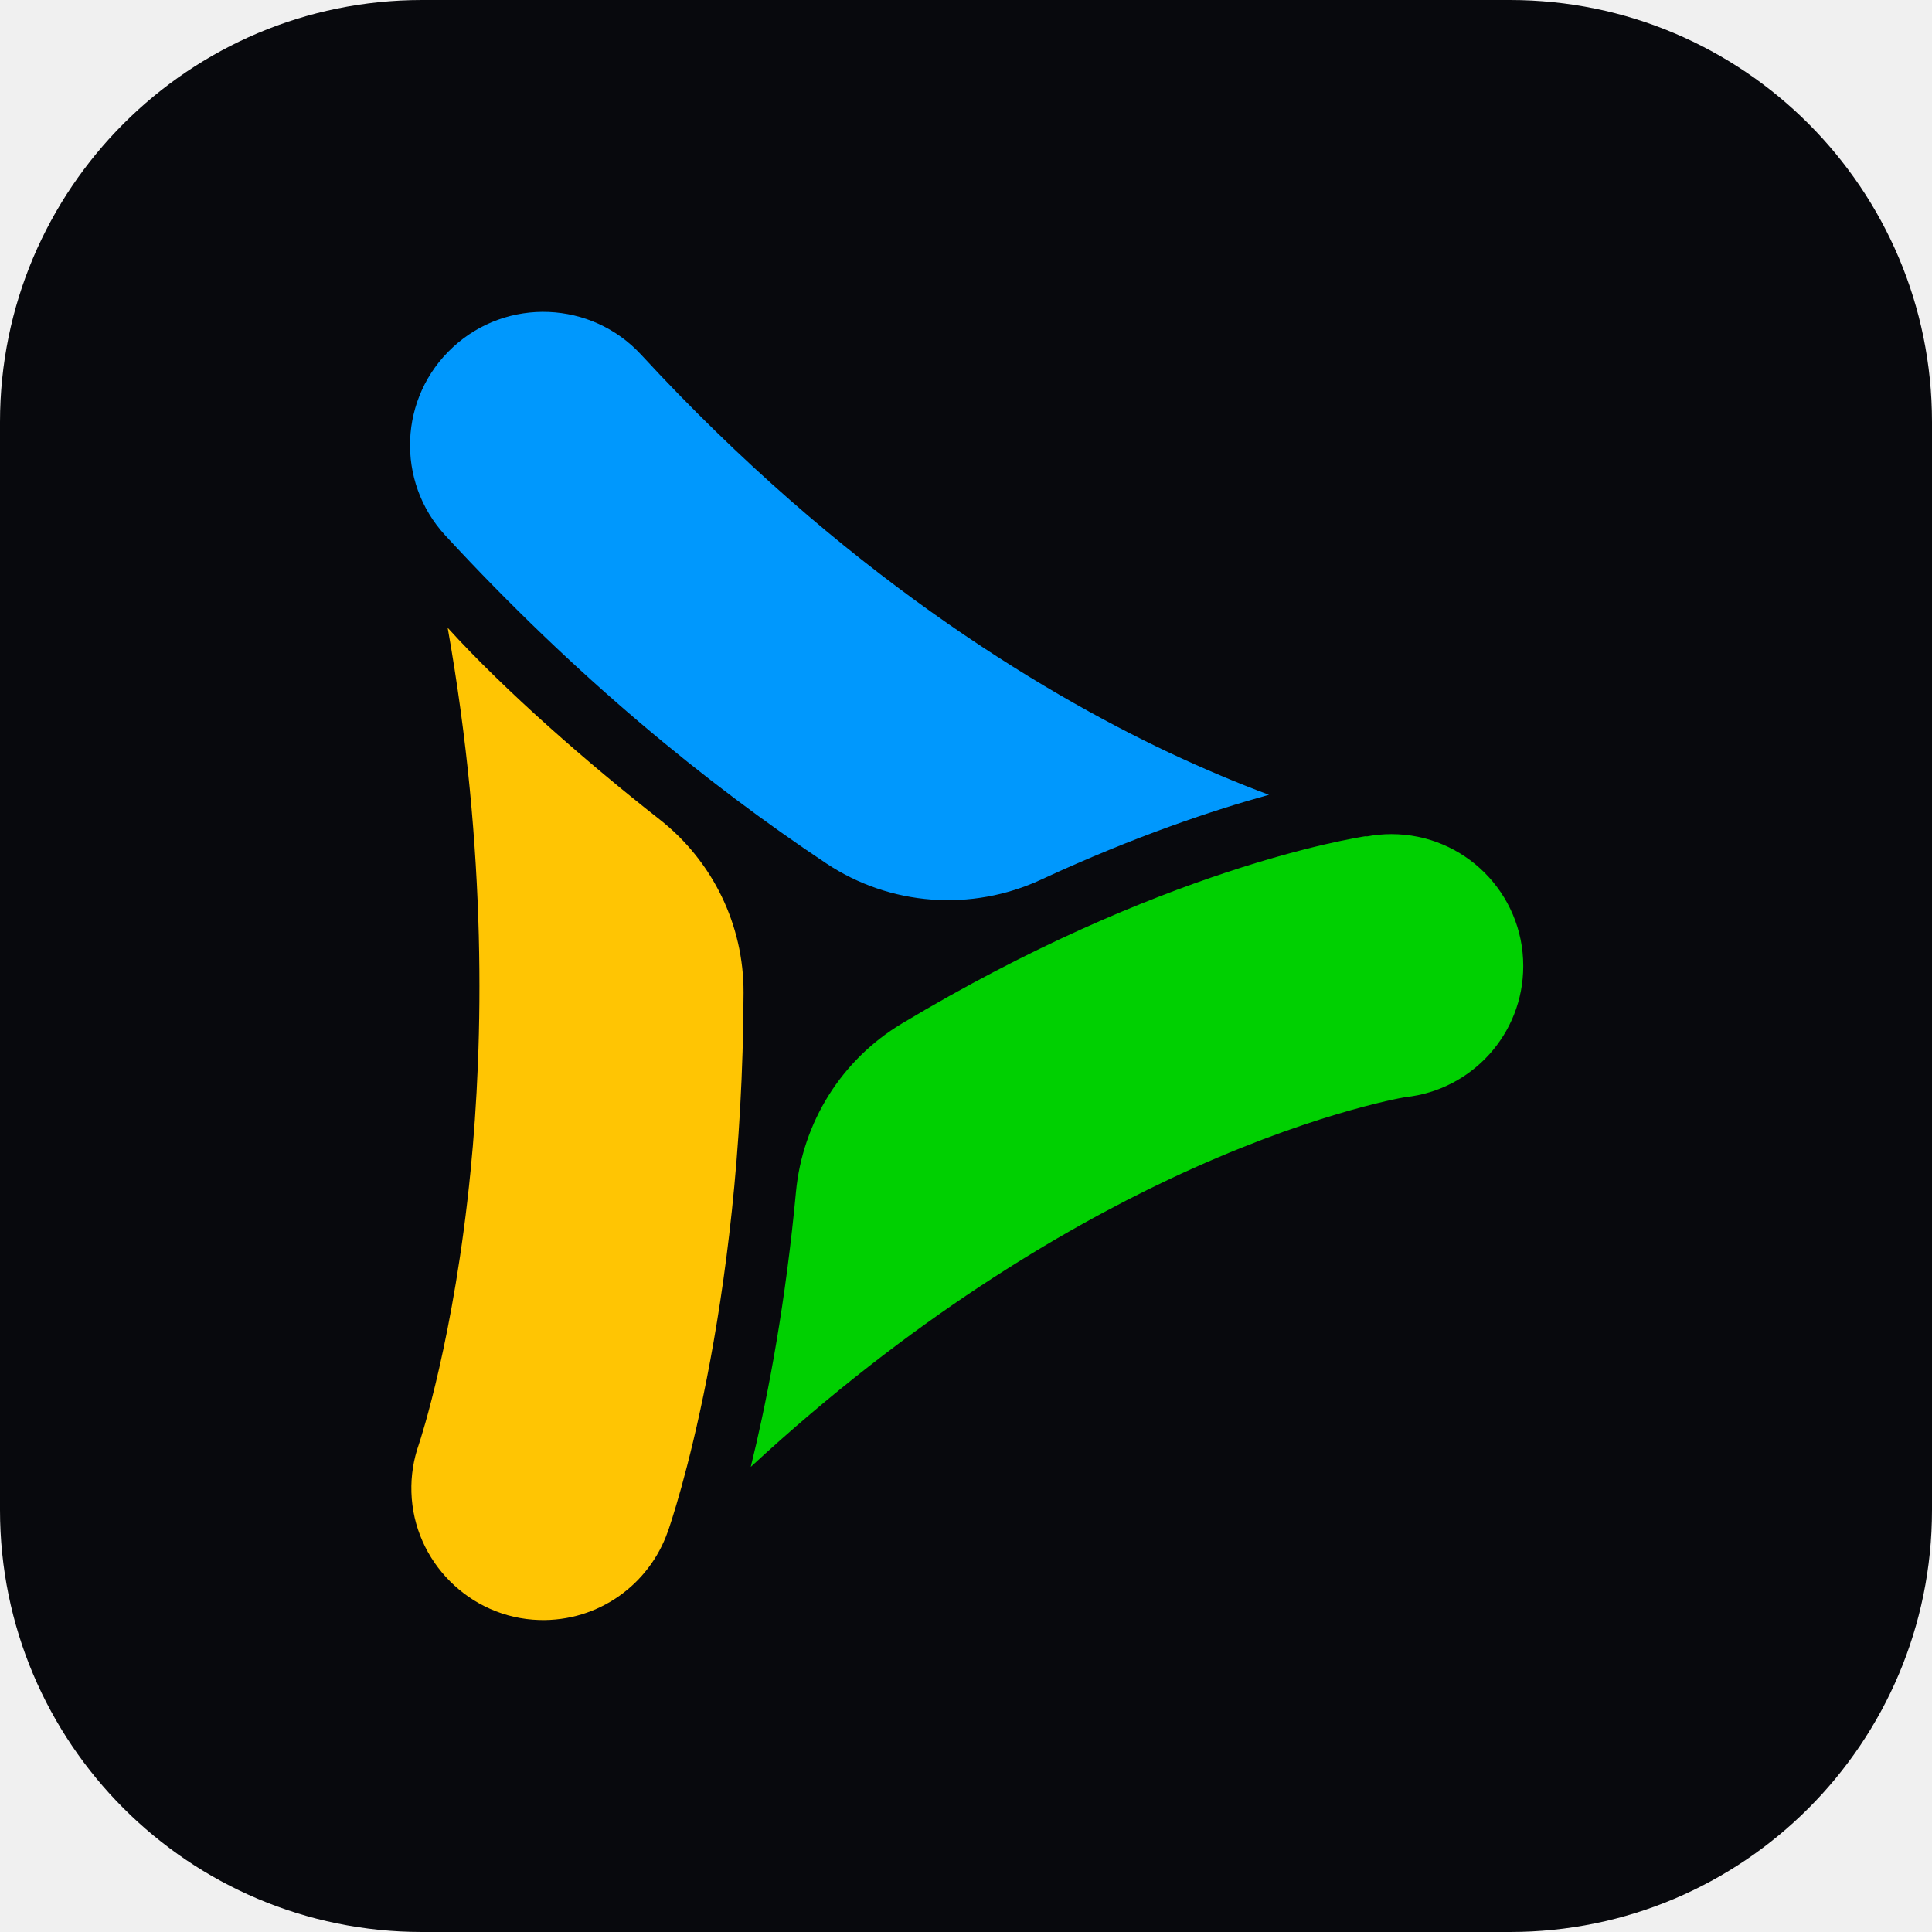
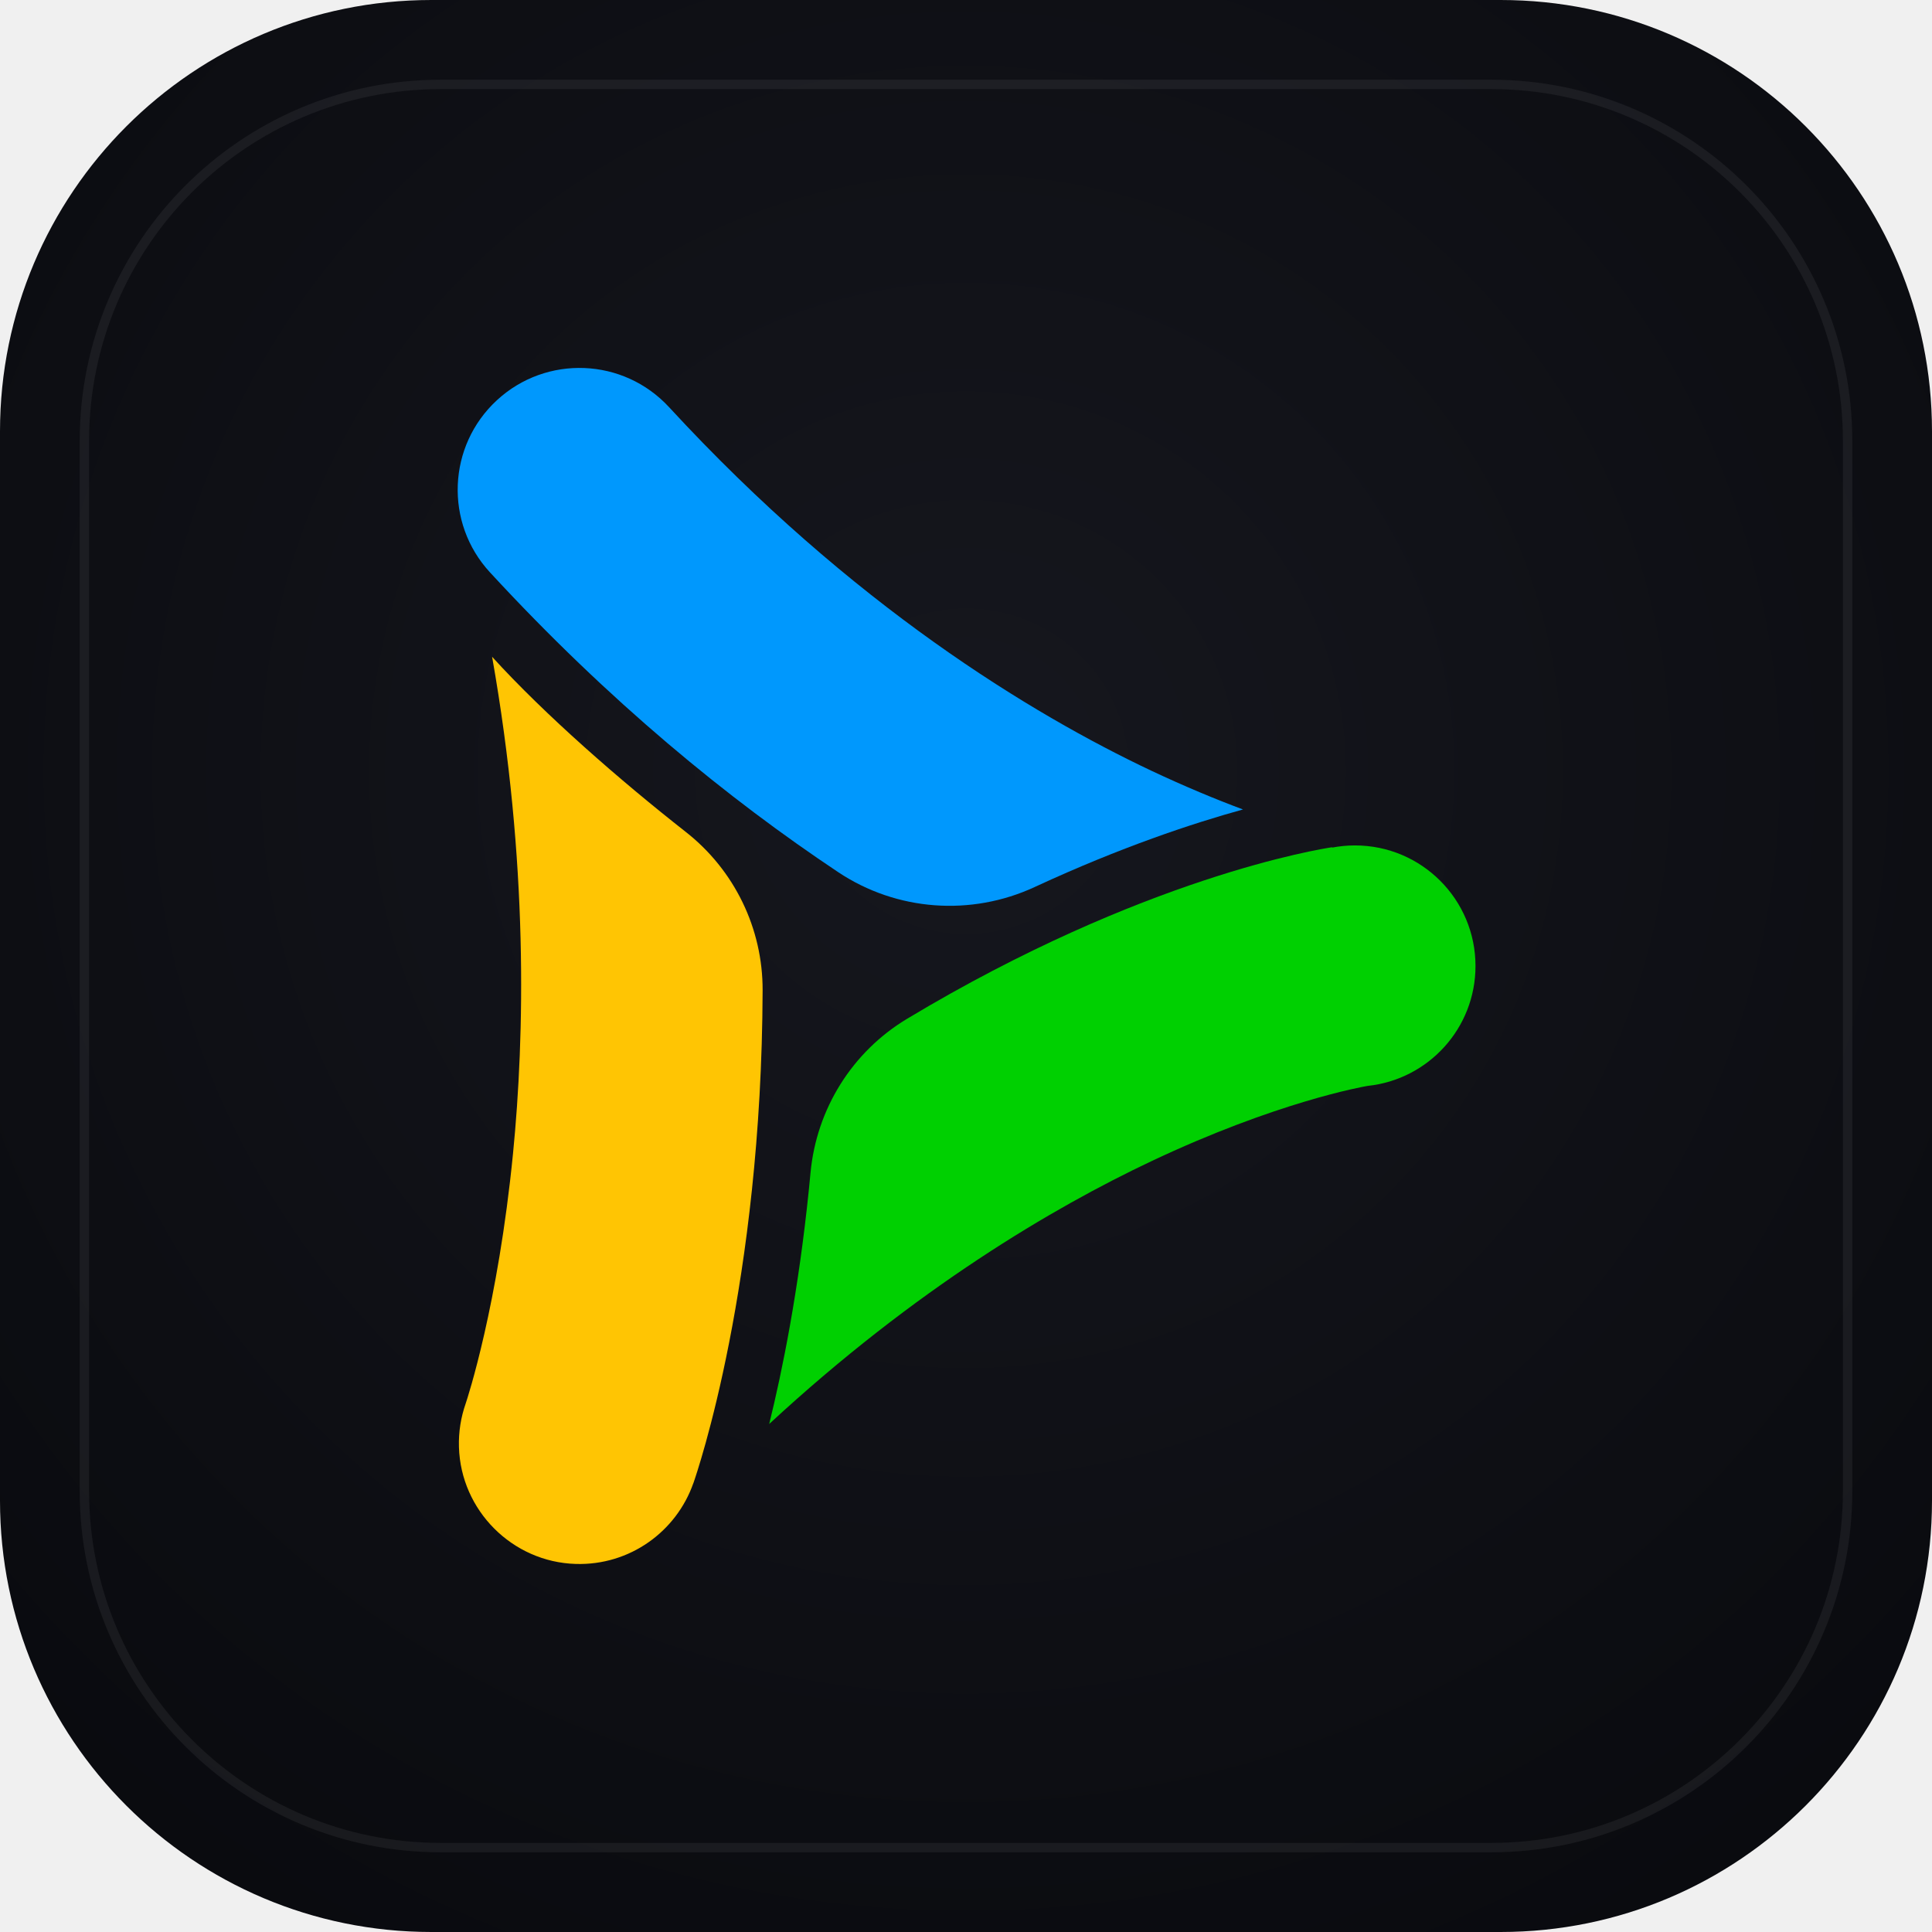
<svg xmlns="http://www.w3.org/2000/svg" viewBox="0 0 206 206">
-   <rect width="206" height="206" rx="45" fill="#08090D" />
-   <svg x="33" y="33" width="140" height="140" viewBox="0 0 175 206" preserveAspectRatio="xMidYMid meet">
-     <path d="M232.82 54.199H287.72V72.499H232.82C224.69 72.499 220.62 76.569 220.62 84.699V109.099C220.62 117.229 224.69 121.299 232.82 121.299H269.42V106.049H238.92V87.749H287.72V139.599H232.82C212.49 139.599 202.32 129.429 202.32 109.099V84.699C202.32 64.359 212.49 54.199 232.82 54.199Z" fill="url(#paint0_linear_777_3)" />
-     <path d="M318.22 106.049V139.599H299.92V54.199H318.22V87.749H367.02V54.199H385.32V139.599H367.02V106.049H318.22Z" fill="url(#paint1_linear_777_3)" />
-     <path d="M415.821 121.299H482.921V139.599H397.521V54.199H415.821V121.299Z" fill="url(#paint2_linear_777_3)" />
-     <path d="M504.63 56.688H519.98L553.2 114.198L586.42 56.688H601.77L553.2 140.838L504.63 56.688Z" fill="url(#paint3_linear_777_3)" />
-     <path d="M628.9 56.688H615.58V137.097H628.9V56.688Z" fill="url(#paint4_linear_777_3)" />
-     <path d="M646.08 137.097V56.688H698.49C717.34 56.688 726.5 65.847 726.5 84.698V109.098C726.5 127.948 717.34 137.107 698.49 137.107H646.08V137.097ZM659.4 123.787H698.49C707.96 123.787 713.18 118.568 713.18 109.098V84.698C713.18 75.228 707.96 70.007 698.49 70.007H659.4V123.787Z" fill="url(#paint5_linear_777_3)" />
-     <path d="M738.69 137.097V56.688H819.11V69.998H752.01V90.237H813.01V103.547H752.01V123.787H819.11V137.097H738.69Z" fill="url(#paint6_linear_777_3)" />
-     <path d="M859.311 137.1C840.461 137.1 831.301 127.94 831.301 109.09V84.69C831.301 65.85 840.461 56.68 859.311 56.68H883.711C902.561 56.68 911.721 65.84 911.721 84.69V109.09C911.721 127.94 902.561 137.1 883.711 137.1H859.311ZM859.311 70C849.841 70 844.621 75.22 844.621 84.69V109.09C844.621 118.56 849.841 123.78 859.311 123.78H883.711C893.181 123.78 898.401 118.56 898.401 109.09V84.69C898.401 75.22 893.181 70 883.711 70H859.311Z" fill="url(#paint7_linear_777_3)" />
+   <defs>
+     <radialGradient id="ghlv-bg" cx="50%" cy="40%" r="78%">
+       <stop offset="0" stop-color="#16171E" />
+       <stop offset="1" stop-color="#08090D" />
+     </radialGradient>
+   </defs>
+   <rect width="206" height="206" rx="46" fill="url(#ghlv-bg)" />
+   <rect x="9" y="9" width="188" height="188" rx="38" fill="none" stroke="#FFFFFF" stroke-opacity="0.06" stroke-width="1" />
+   <svg x="41" y="39" width="124" height="128" viewBox="0 0 175 206" preserveAspectRatio="xMidYMid meet">
    <path d="M135.03 76.138C126.34 78.538 114.07 82.609 99.46 89.368C99.4 89.398 99.35 89.418 99.29 89.448C88.36 94.508 75.6 93.579 65.57 86.898C46.74 74.349 26.27 57.639 5.81 35.449C-2.02 26.959 -1.48 13.729 7.01 5.908C15.5 -1.922 28.72 -1.382 36.55 7.108C67.93 41.148 98.85 59.809 119.26 69.469C125.06 72.198 130.36 74.398 135.03 76.138Z" fill="#0098FD" />
    <path d="M6.18 49.938C12.42 85.207 11.76 115.007 9.77 135.157C7.2 161.247 1.94 177.217 1.64 178.097L1.65 178.068C0.83 180.408 0.41 182.927 0.49 185.557C0.81 196.427 9.65 205.287 20.53 205.607C29.83 205.887 37.8 200.028 40.7 191.778H40.71C41.41 189.778 52.43 157.568 52.6 107.188C52.64 96.578 47.77 86.547 39.42 79.998C28.24 71.228 15.25 59.917 6.18 49.938Z" fill="#FFC503" />
    <path d="M154.239 82.309C152.909 82.309 151.609 82.439 150.339 82.679L150.329 82.619C148.399 82.909 117.889 87.729 77.389 112.059C67.969 117.719 61.84 127.539 60.819 138.489C60.73 139.439 60.639 140.399 60.539 141.349C58.77 158.659 56.01 172.349 53.73 181.589C78.909 158.289 102.549 144.429 119.199 136.549C140.859 126.299 155.629 123.709 156.449 123.569L156.379 123.579C156.399 123.579 156.429 123.569 156.449 123.569C156.459 123.569 156.459 123.569 156.469 123.569C166.849 122.459 174.929 113.679 174.929 102.999C174.929 91.569 165.669 82.309 154.239 82.309Z" fill="#00D001" />
-     <defs>
-       <linearGradient id="paint0_linear_777_3" x1="202.321" y1="97.515" x2="911.721" y2="97.515" gradientUnits="userSpaceOnUse">
-         <stop offset="0.006" stop-color="#FFC503" />
-         <stop offset="0.106" stop-color="#F9C507" />
-         <stop offset="0.24" stop-color="#E8C511" />
-         <stop offset="0.393" stop-color="#CCC422" />
-         <stop offset="0.561" stop-color="#A5C439" />
-         <stop offset="0.741" stop-color="#73C357" />
-         <stop offset="0.927" stop-color="#37C27C" />
-         <stop offset="1" stop-color="#1DC28B" />
-       </linearGradient>
-       <linearGradient id="paint1_linear_777_3" x1="202.321" y1="97.515" x2="911.721" y2="97.515" gradientUnits="userSpaceOnUse">
-         <stop offset="0.006" stop-color="#FFC503" />
-         <stop offset="0.106" stop-color="#F9C507" />
-         <stop offset="0.24" stop-color="#E8C511" />
-         <stop offset="0.393" stop-color="#CCC422" />
-         <stop offset="0.561" stop-color="#A5C439" />
-         <stop offset="0.741" stop-color="#73C357" />
-         <stop offset="0.927" stop-color="#37C27C" />
-         <stop offset="1" stop-color="#1DC28B" />
-       </linearGradient>
-       <linearGradient id="paint2_linear_777_3" x1="202.321" y1="97.515" x2="911.722" y2="97.515" gradientUnits="userSpaceOnUse">
-         <stop offset="0.006" stop-color="#FFC503" />
-         <stop offset="0.106" stop-color="#F9C507" />
-         <stop offset="0.24" stop-color="#E8C511" />
-         <stop offset="0.393" stop-color="#CCC422" />
-         <stop offset="0.561" stop-color="#A5C439" />
-         <stop offset="0.741" stop-color="#73C357" />
-         <stop offset="0.927" stop-color="#37C27C" />
-         <stop offset="1" stop-color="#1DC28B" />
-       </linearGradient>
-       <linearGradient id="paint3_linear_777_3" x1="202.32" y1="97.514" x2="911.721" y2="97.514" gradientUnits="userSpaceOnUse">
-         <stop offset="0.006" stop-color="#FFC503" />
-         <stop offset="0.106" stop-color="#F9C507" />
-         <stop offset="0.24" stop-color="#E8C511" />
-         <stop offset="0.393" stop-color="#CCC422" />
-         <stop offset="0.561" stop-color="#A5C439" />
-         <stop offset="0.741" stop-color="#73C357" />
-         <stop offset="0.927" stop-color="#37C27C" />
-         <stop offset="1" stop-color="#1DC28B" />
-       </linearGradient>
-       <linearGradient id="paint4_linear_777_3" x1="202.32" y1="97.514" x2="911.721" y2="97.514" gradientUnits="userSpaceOnUse">
-         <stop offset="0.006" stop-color="#FFC503" />
-         <stop offset="0.106" stop-color="#F9C507" />
-         <stop offset="0.24" stop-color="#E8C511" />
-         <stop offset="0.393" stop-color="#CCC422" />
-         <stop offset="0.561" stop-color="#A5C439" />
-         <stop offset="0.741" stop-color="#73C357" />
-         <stop offset="0.927" stop-color="#37C27C" />
-         <stop offset="1" stop-color="#1DC28B" />
-       </linearGradient>
-       <linearGradient id="paint5_linear_777_3" x1="202.321" y1="97.514" x2="911.721" y2="97.514" gradientUnits="userSpaceOnUse">
-         <stop offset="0.006" stop-color="#FFC503" />
-         <stop offset="0.106" stop-color="#F9C507" />
-         <stop offset="0.24" stop-color="#E8C511" />
-         <stop offset="0.393" stop-color="#CCC422" />
-         <stop offset="0.561" stop-color="#A5C439" />
-         <stop offset="0.741" stop-color="#73C357" />
-         <stop offset="0.927" stop-color="#37C27C" />
-         <stop offset="1" stop-color="#1DC28B" />
-       </linearGradient>
-       <linearGradient id="paint6_linear_777_3" x1="202.321" y1="97.514" x2="911.722" y2="97.514" gradientUnits="userSpaceOnUse">
-         <stop offset="0.006" stop-color="#FFC503" />
-         <stop offset="0.106" stop-color="#F9C507" />
-         <stop offset="0.24" stop-color="#E8C511" />
-         <stop offset="0.393" stop-color="#CCC422" />
-         <stop offset="0.561" stop-color="#A5C439" />
-         <stop offset="0.741" stop-color="#73C357" />
-         <stop offset="0.927" stop-color="#37C27C" />
-         <stop offset="1" stop-color="#1DC28B" />
-       </linearGradient>
-       <linearGradient id="paint7_linear_777_3" x1="202.322" y1="97.516" x2="911.722" y2="97.516" gradientUnits="userSpaceOnUse">
-         <stop offset="0.006" stop-color="#FFC503" />
-         <stop offset="0.106" stop-color="#F9C507" />
-         <stop offset="0.24" stop-color="#E8C511" />
-         <stop offset="0.393" stop-color="#CCC422" />
-         <stop offset="0.561" stop-color="#A5C439" />
-         <stop offset="0.741" stop-color="#73C357" />
-         <stop offset="0.927" stop-color="#37C27C" />
-         <stop offset="1" stop-color="#1DC28B" />
-       </linearGradient>
-     </defs>
  </svg>
</svg>
